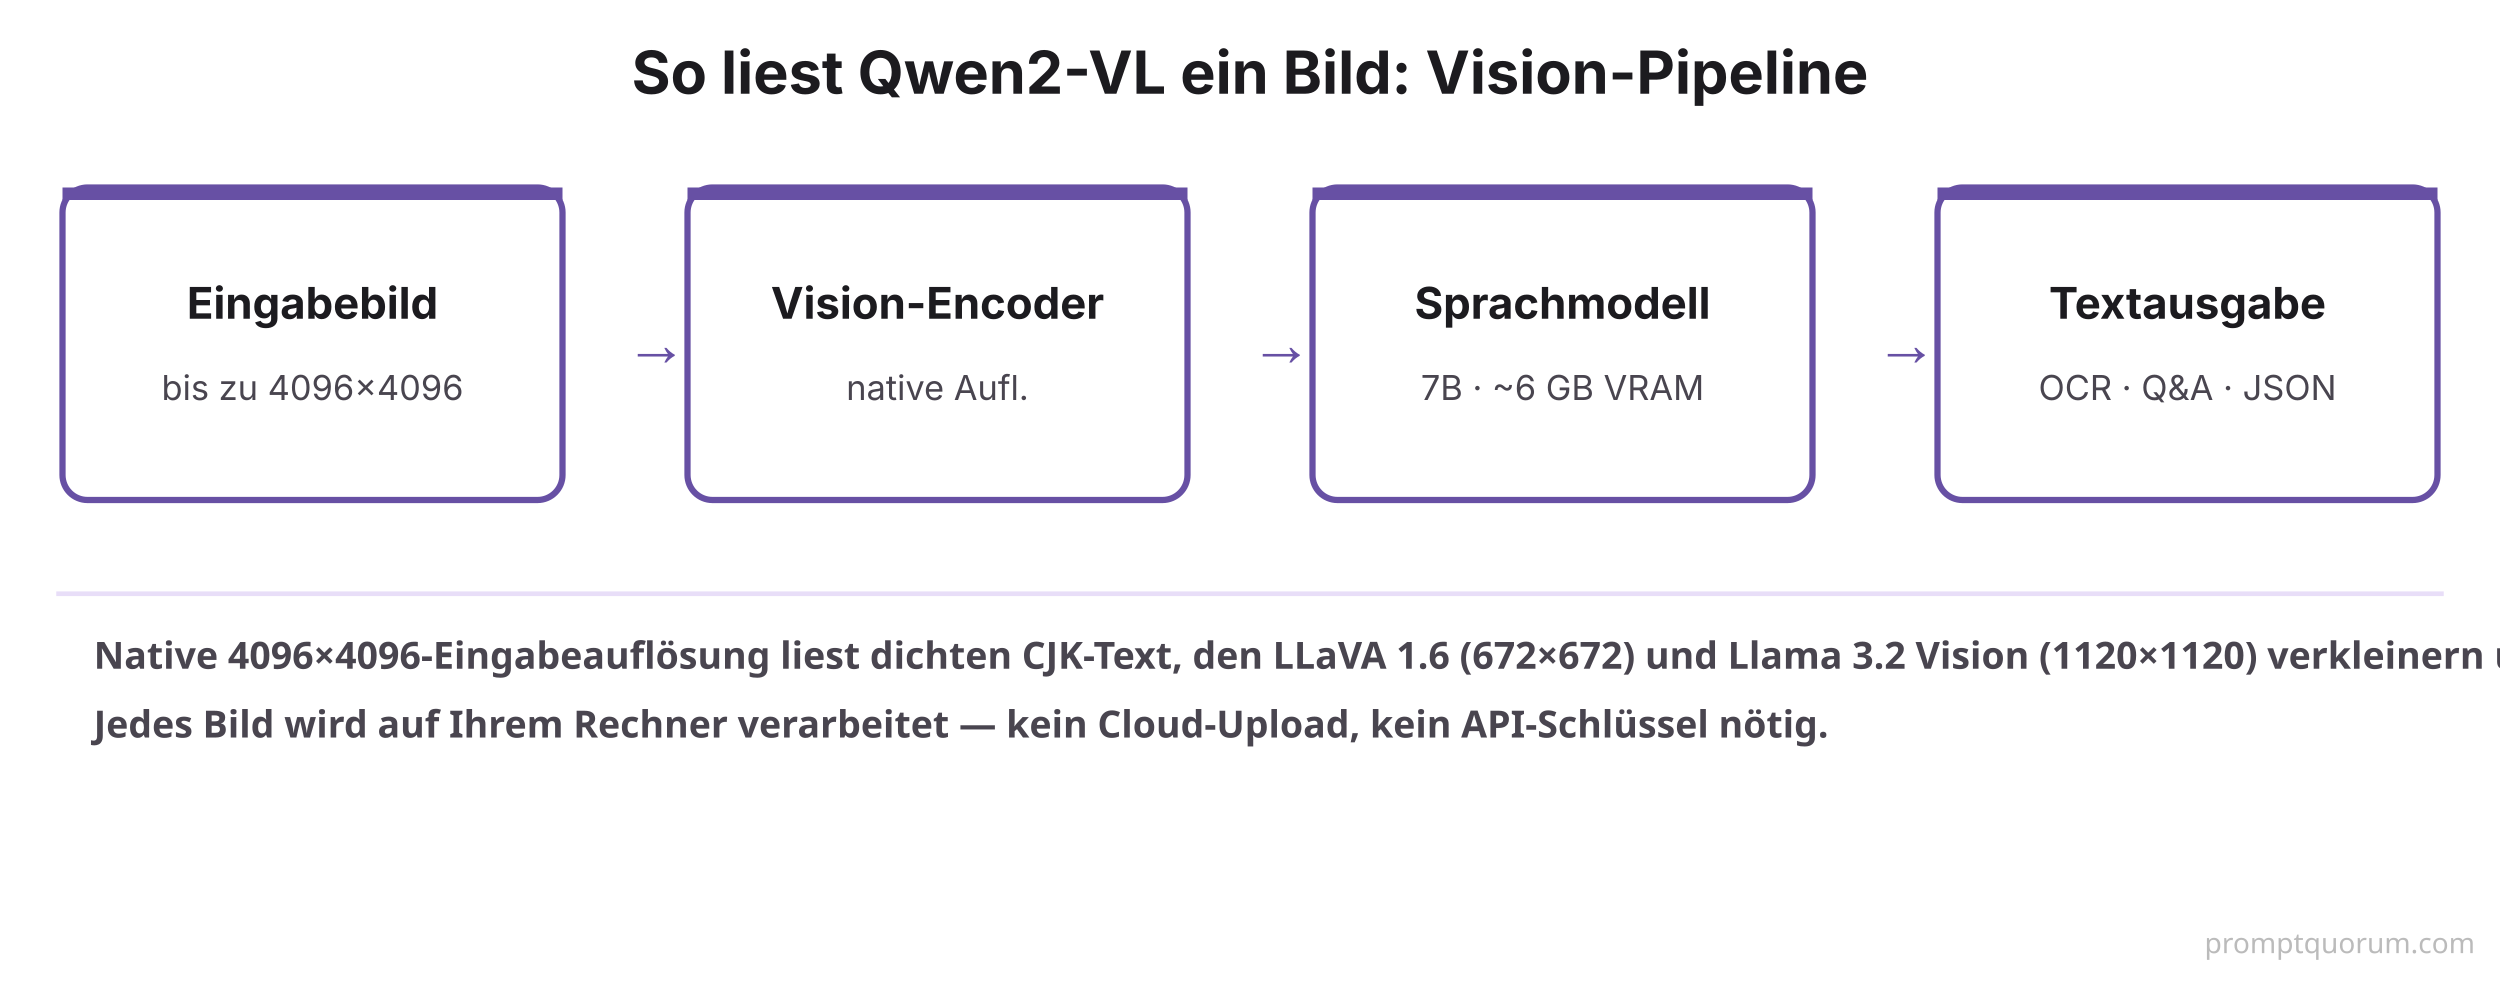
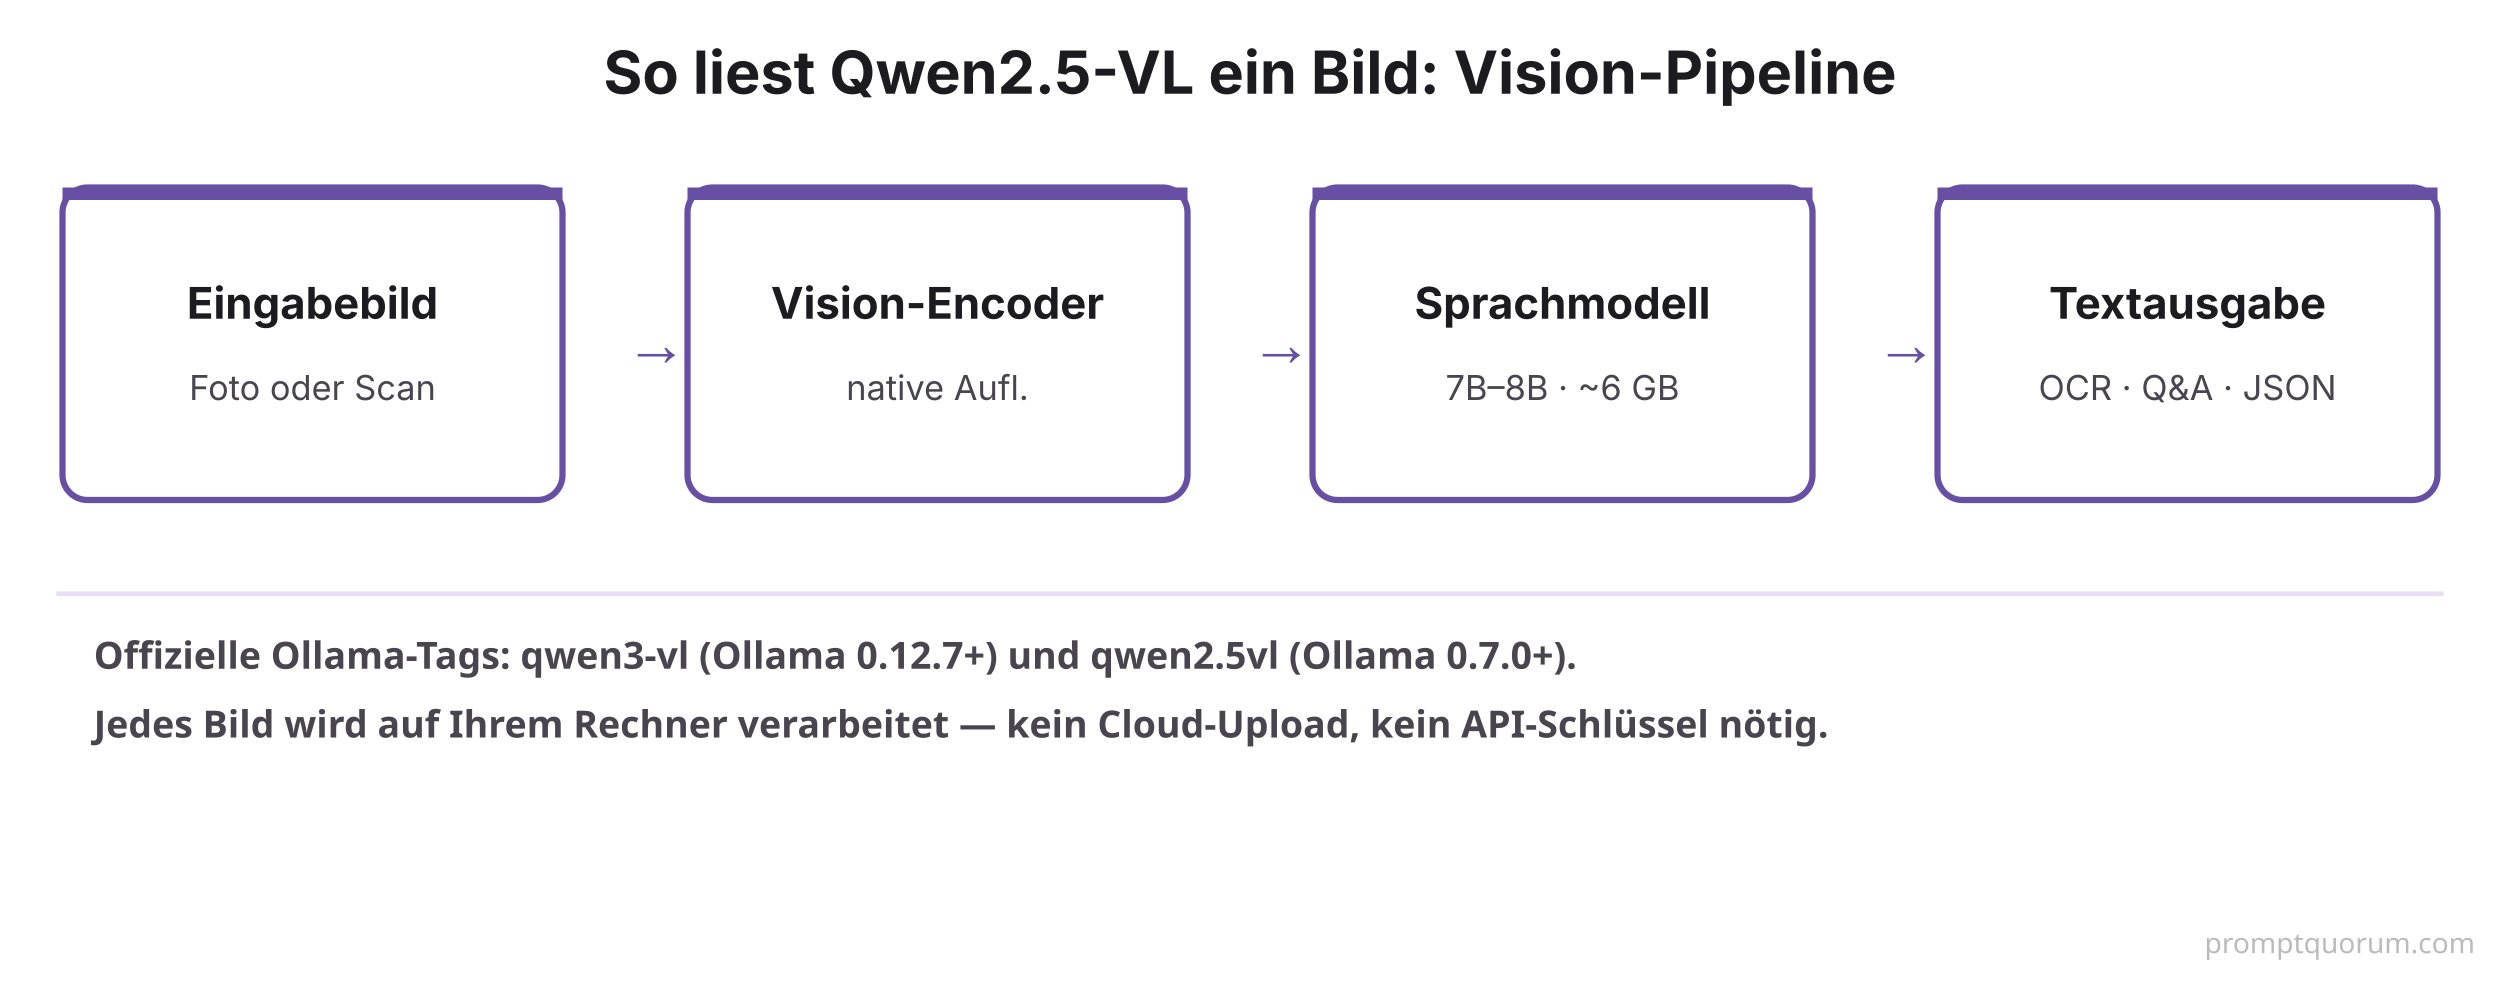
<svg xmlns="http://www.w3.org/2000/svg" viewBox="0 0 800 320" width="800" height="320">
  <rect width="800" height="320" fill="#FFFFFF" />
-   <text x="400" y="30" font-family="system-ui, -apple-system, sans-serif" font-size="19" font-weight="700" fill="#1C1B1F" text-anchor="middle">So liest Qwen2-VL ein Bild: Vision-Pipeline</text>
+   <text x="400" y="30" font-family="system-ui, -apple-system, sans-serif" font-size="19" font-weight="700" fill="#1C1B1F" text-anchor="middle">So liest Qwen2.5-VL ein Bild: Vision-Pipeline</text>
  <rect x="20" y="60" width="160" height="100" rx="8" fill="#FFFFFF" stroke="#6750A4" stroke-width="2" />
  <rect x="20" y="60" width="160" height="4" rx="0" fill="#6750A4" />
  <text x="100" y="102" font-family="system-ui, -apple-system, sans-serif" font-size="14" font-weight="700" fill="#1C1B1F" text-anchor="middle">Eingabebild</text>
-   <text x="100" y="128" font-family="system-ui, -apple-system, sans-serif" font-size="11" font-weight="400" fill="#49454F" text-anchor="middle">bis zu 4096×4096</text>
+   <text x="100" y="128" font-family="system-ui, -apple-system, sans-serif" font-size="11" font-weight="400" fill="#49454F" text-anchor="middle">Foto oder Scan</text>
  <text x="200" y="117" font-size="20" fill="#6750A4">→</text>
  <rect x="220" y="60" width="160" height="100" rx="8" fill="#FFFFFF" stroke="#6750A4" stroke-width="2" />
  <rect x="220" y="60" width="160" height="4" rx="0" fill="#6750A4" />
  <text x="300" y="102" font-family="system-ui, -apple-system, sans-serif" font-size="14" font-weight="700" fill="#1C1B1F" text-anchor="middle">Vision-Encoder</text>
  <text x="300" y="128" font-family="system-ui, -apple-system, sans-serif" font-size="11" font-weight="400" fill="#49454F" text-anchor="middle">native Aufl.</text>
  <text x="400" y="117" font-size="20" fill="#6750A4">→</text>
  <rect x="420" y="60" width="160" height="100" rx="8" fill="#FFFFFF" stroke="#6750A4" stroke-width="2" />
  <rect x="420" y="60" width="160" height="4" rx="0" fill="#6750A4" />
  <text x="500" y="102" font-family="system-ui, -apple-system, sans-serif" font-size="14" font-weight="700" fill="#1C1B1F" text-anchor="middle">Sprachmodell</text>
-   <text x="500" y="128" font-family="system-ui, -apple-system, sans-serif" font-size="11" font-weight="400" fill="#49454F" text-anchor="middle">7B · ~6 GB VRAM</text>
+   <text x="500" y="128" font-family="system-ui, -apple-system, sans-serif" font-size="11" font-weight="400" fill="#49454F" text-anchor="middle">7B–8B · ~6 GB</text>
  <text x="600" y="117" font-size="20" fill="#6750A4">→</text>
  <rect x="620" y="60" width="160" height="100" rx="8" fill="#FFFFFF" stroke="#6750A4" stroke-width="2" />
  <rect x="620" y="60" width="160" height="4" rx="0" fill="#6750A4" />
  <text x="700" y="102" font-family="system-ui, -apple-system, sans-serif" font-size="14" font-weight="700" fill="#1C1B1F" text-anchor="middle">Textausgabe</text>
  <text x="700" y="128" font-family="system-ui, -apple-system, sans-serif" font-size="11" font-weight="400" fill="#49454F" text-anchor="middle">OCR · Q&amp;A · JSON</text>
  <line x1="18" y1="190" x2="782" y2="190" stroke="#E8DEF8" stroke-width="1.5" />
-   <text x="30" y="214" font-family="system-ui, sans-serif" font-size="12" font-weight="600" fill="#49454F">Native 4096×4096-Eingabeauflösung liest dichten CJK-Text, den LLaVA 1.6 (672×672) und Llama 3.2 Vision (1120×1120) verkleinern und verpassen.</text>
+   <text x="30" y="214" font-family="system-ui, sans-serif" font-size="12" font-weight="600" fill="#49454F">Offizielle Ollama-Tags: qwen3-vl (Ollama 0.12.7+) und qwen2.5vl (Ollama 0.7.0+).</text>
  <text x="30" y="236" font-family="system-ui, sans-serif" font-size="12" font-weight="600" fill="#49454F">Jedes Bild wird auf Ihrem Rechner verarbeitet — kein Cloud-Upload, kein API-Schlüssel nötig.</text>
  <text x="792" y="305" font-family="system-ui,sans-serif" font-size="9" fill="#BBBBBB" text-anchor="end">promptquorum.com</text>
</svg>
